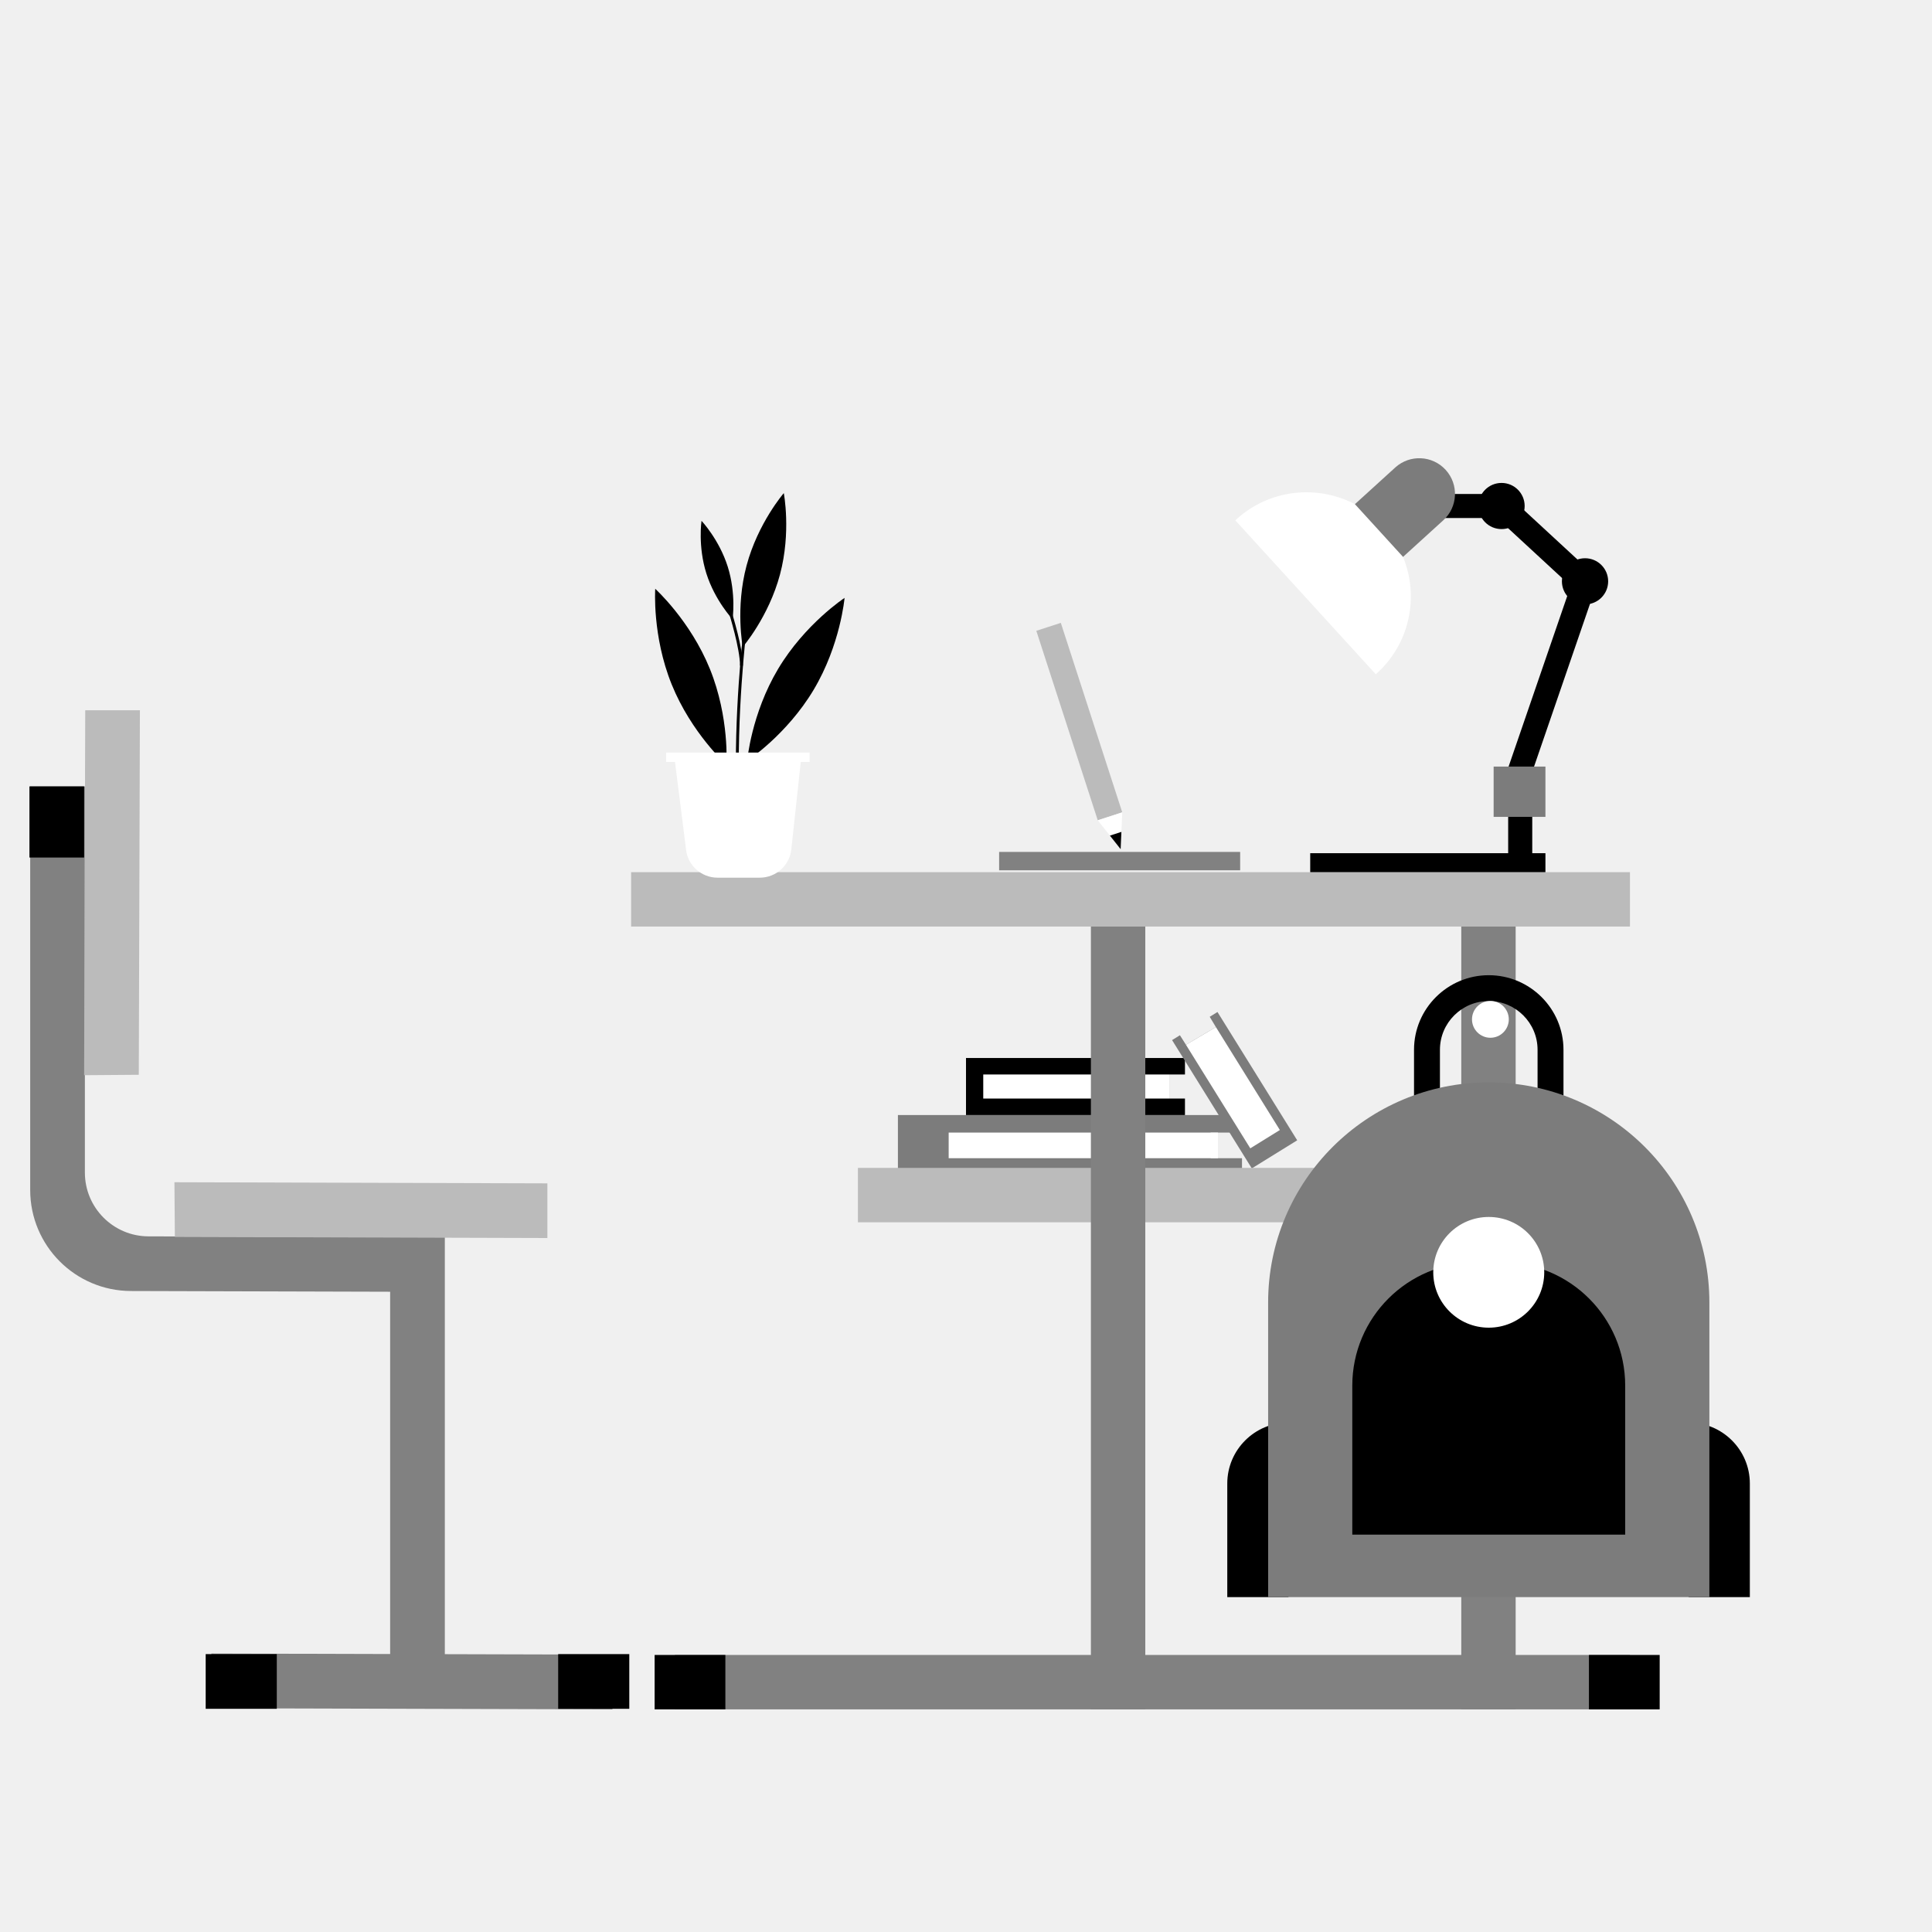
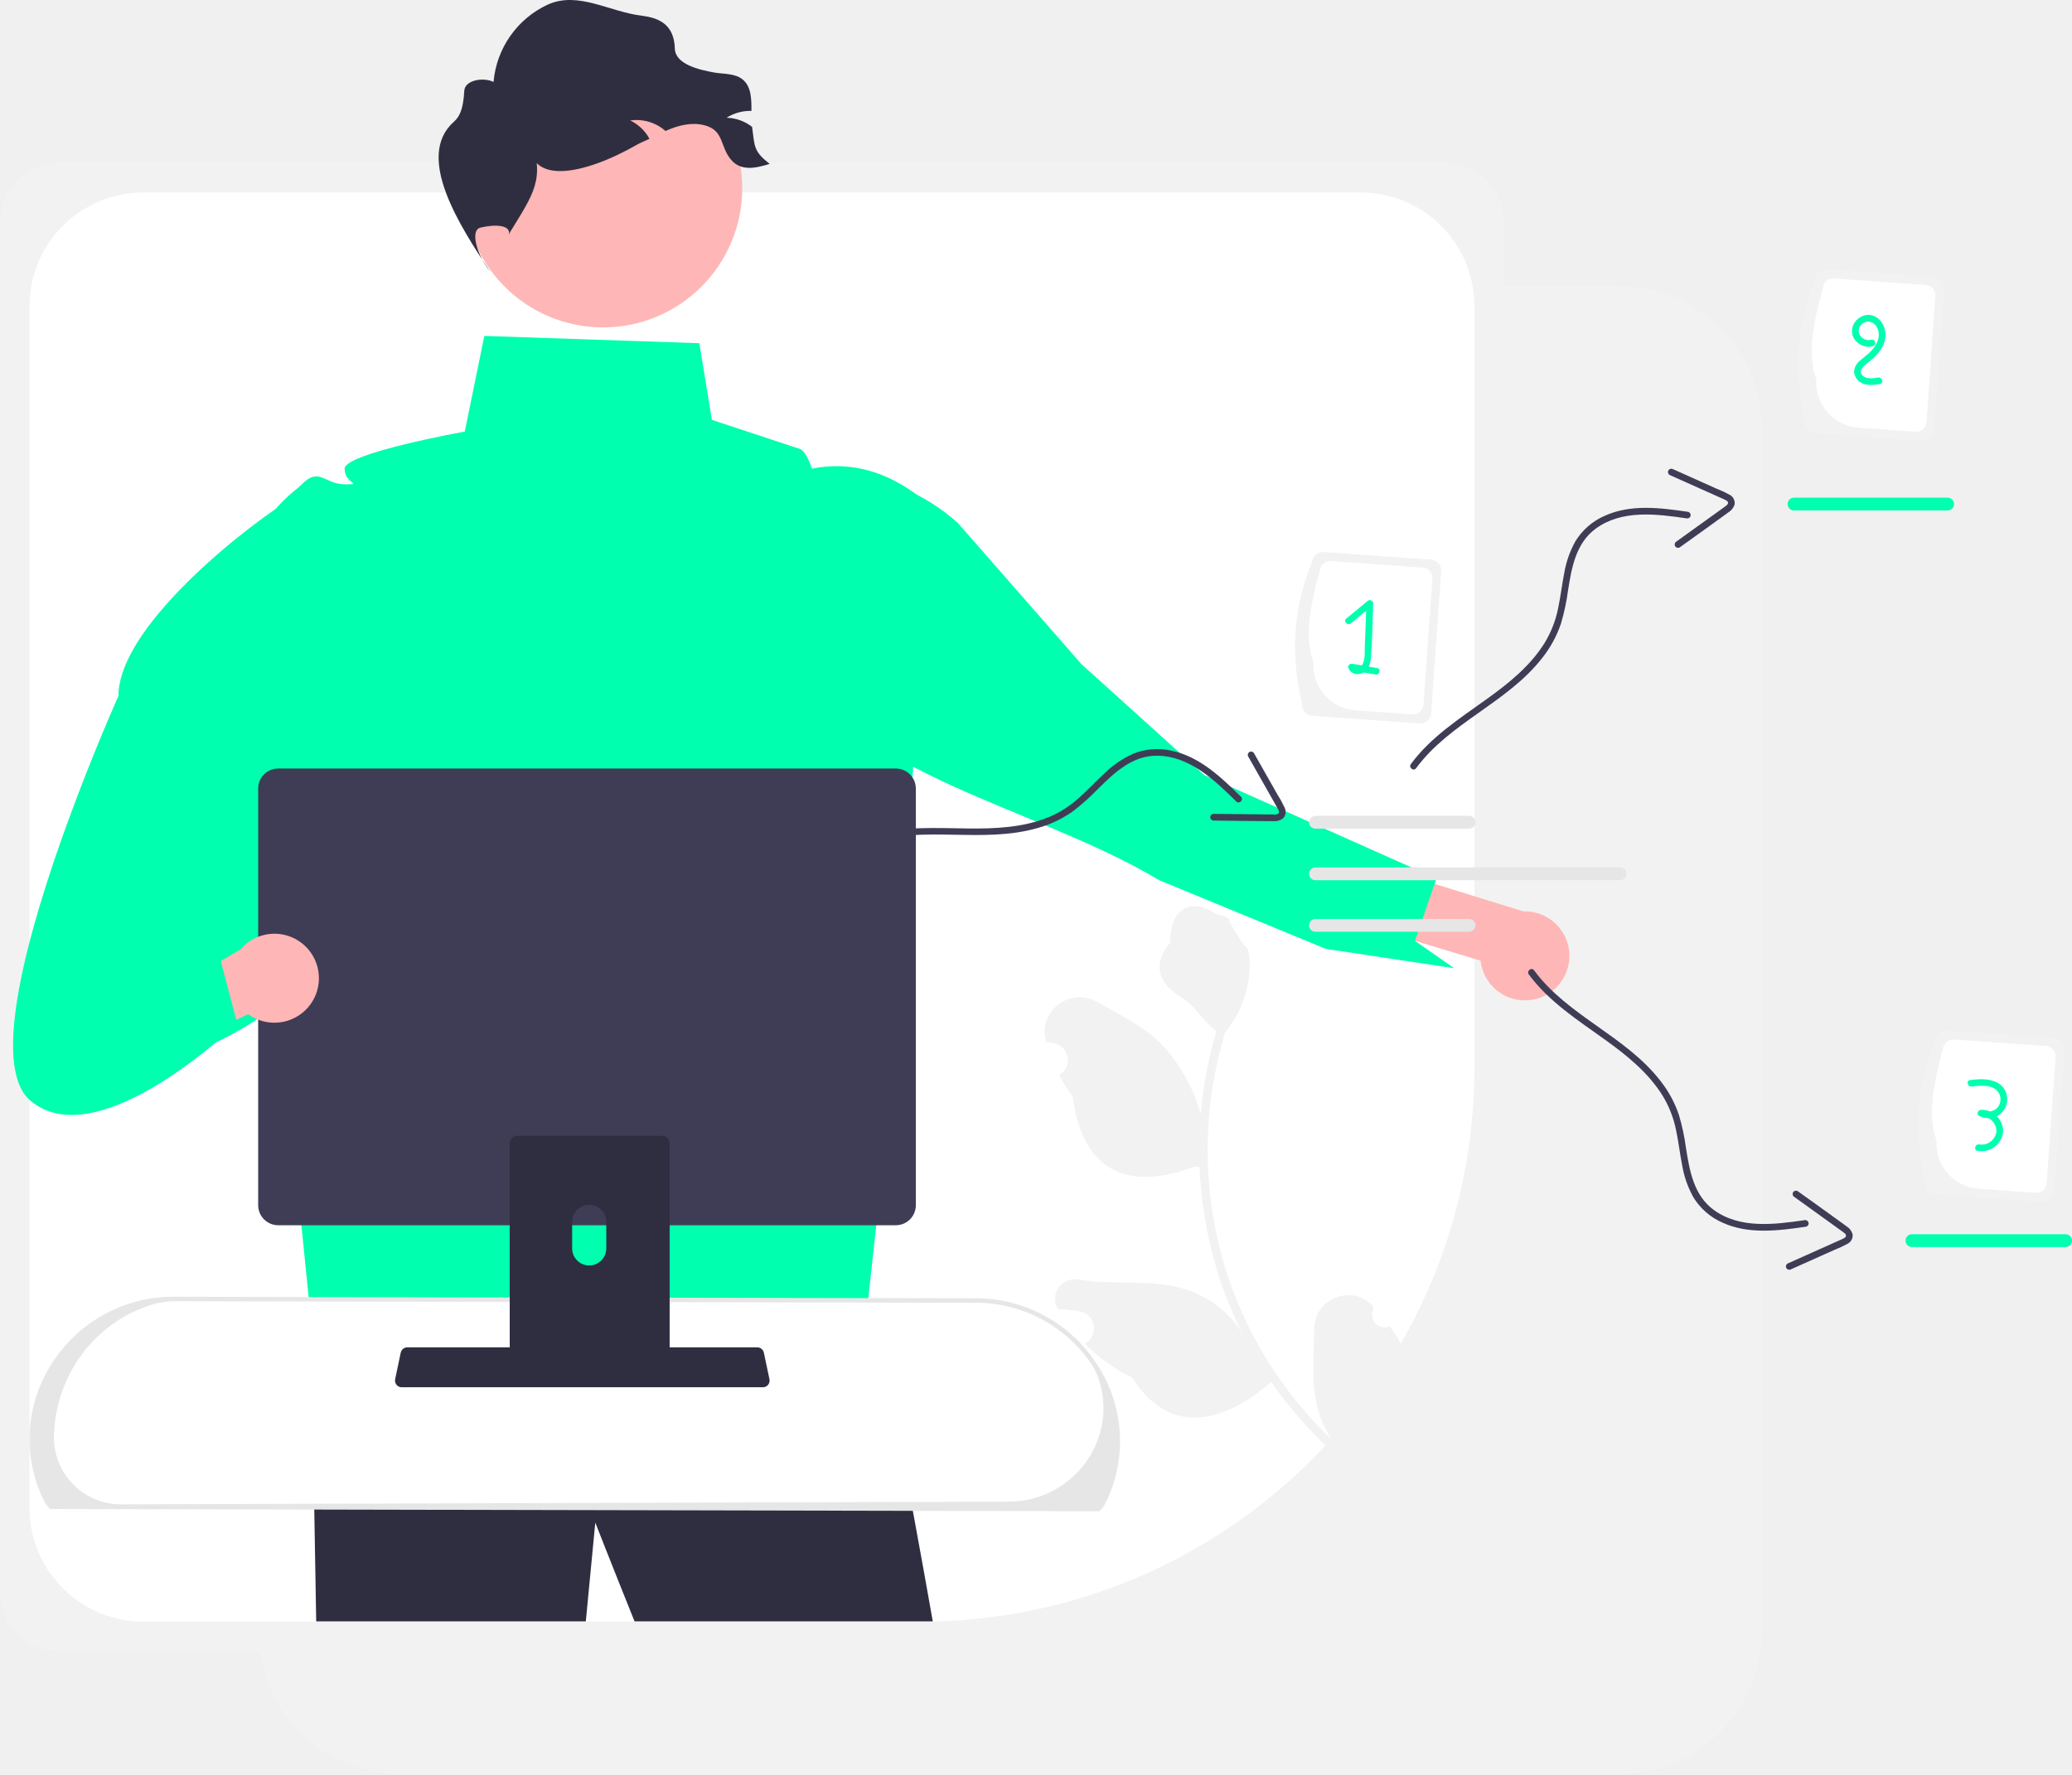
- <svg xmlns="http://www.w3.org/2000/svg" width="572" height="572" viewBox="0 0 572 572" fill="none">
-   <path d="M325.007 242.86L332.262 240.508L314.072 184.408L306.817 186.76L325.007 242.86Z" fill="#BBBBBB" />
-   <path d="M325.006 242.86L332.261 240.507L331.789 251.414L325.006 242.86Z" fill="white" />
-   <path d="M331.788 251.414L332.01 246.29L328.602 247.395L331.788 251.414Z" fill="black" />
-   <path d="M358.431 342.907V335.32H367.714V330.125H265.844V348.102H367.714V342.907H358.431Z" fill="#7C7C7C" />
-   <path d="M360.596 335.32H280.869V342.905H360.596V335.32Z" fill="white" />
-   <path d="M346.179 325.244V318.119H350.827V313.238H286V330.126H350.827V325.244H346.179Z" fill="black" />
-   <path d="M346.18 318.119H291.109V325.244H346.18V318.119Z" fill="white" />
-   <path d="M360.453 299.619L358.156 301.041L359.98 304.075L351.123 309.333L349.335 306.502L347.014 307.938L370.618 345.924L384.057 337.607L360.453 299.619Z" fill="#7C7C7C" />
-   <path d="M359.98 304.074L359.983 304.077L351.123 309.332L370.168 339.98L378.924 334.561L359.98 304.074Z" fill="white" />
-   <path d="M440.684 361.879L440.684 345.771L254.001 345.771L254.001 361.879L440.684 361.879Z" fill="#BBBBBB" />
-   <path d="M448.735 266.271H432.631V506.085H448.735V266.271Z" fill="#818181" />
-   <path d="M339.08 266.271H322.977V506.085H339.08V266.271Z" fill="#818181" />
-   <path d="M482.58 274.325L482.58 258.217L186.851 258.217L186.851 274.325L482.58 274.325Z" fill="#BBBBBB" />
-   <path d="M482.582 506.084L482.582 489.977L199.81 489.977L199.81 506.084L482.582 506.084Z" fill="#818181" />
-   <path d="M214.756 506.084L214.756 489.977L193.813 489.977L193.813 506.084L214.756 506.084Z" fill="black" />
-   <path d="M491.375 506.085L491.375 489.977L470.432 489.977L470.432 506.085L491.375 506.085Z" fill="black" />
-   <path d="M381.466 421.166V472.855H363.355V439.235C363.355 429.256 371.464 421.166 381.466 421.166Z" fill="black" />
-   <path d="M499.957 421.166V472.855H518.068V439.235C518.068 429.256 509.96 421.166 499.957 421.166Z" fill="black" />
-   <path d="M462.893 329.399H455.221V310.797C455.221 302.846 448.738 296.378 440.768 296.378C432.799 296.378 426.317 302.846 426.317 310.797V329.399H418.645V310.797C418.641 298.626 428.567 288.725 440.767 288.725C452.967 288.725 462.893 298.626 462.893 310.797V329.399Z" fill="black" />
-   <path d="M506.084 472.854H375.451V385.614C375.451 349.628 404.694 320.453 440.769 320.453C476.841 320.453 506.086 349.626 506.086 385.614V472.854H506.084Z" fill="#7C7C7C" />
-   <path d="M444.587 373.742H436.948C416.747 373.742 400.369 390.079 400.369 410.233V454.345H481.164V410.233C481.165 390.079 464.788 373.742 444.587 373.742Z" fill="black" />
-   <path d="M440.769 393.08C449.843 393.08 457.198 385.742 457.198 376.691C457.198 367.639 449.843 360.301 440.769 360.301C431.695 360.301 424.34 367.639 424.34 376.691C424.34 385.742 431.695 393.08 440.769 393.08Z" fill="white" />
-   <path d="M131.698 358.449H115.51V499.767H131.698V358.449Z" fill="#818181" />
-   <path d="M25.13 232.826V347.151C25.13 357.564 33.552 366.014 43.96 366.044L125.269 366.274V382.469L38.755 382.225C22.274 382.18 8.939 368.799 8.939 352.312L8.941 232.826H25.13Z" fill="#818181" />
-   <path d="M51.769 366.217L51.645 350.021L162.061 350.351V366.546L51.769 366.217Z" fill="#BBBBBB" />
-   <path d="M41.092 318.206L24.904 318.33L25.233 210.277H41.421L41.092 318.206Z" fill="#BBBBBB" />
-   <path d="M62.702 505.755L62.578 489.561L181.319 489.888V506.084L62.702 505.755Z" fill="#818181" />
-   <path d="M186.311 505.92L186.311 489.725L165.259 489.725L165.259 505.92L186.311 505.92Z" fill="black" />
-   <path d="M81.949 505.92L81.949 489.725L60.897 489.725L60.897 505.92L81.949 505.92Z" fill="black" />
-   <path d="M24.905 232.826H8.717V253.888H24.905V232.826Z" fill="black" />
-   <path d="M465.898 170.961L445.959 228.947L452.702 231.257L472.641 173.271L465.898 170.961Z" fill="black" />
-   <path d="M447.557 147.663L442.715 152.887L465.214 173.667L470.056 168.443L447.557 147.663Z" fill="black" />
-   <path d="M453.647 238.816H446.518V253.55H453.647V238.816Z" fill="black" />
-   <path d="M443.909 146.252H422.443V153.368H443.909V146.252Z" fill="black" />
-   <path d="M457.55 252.602H387.912V258.218H457.55V252.602Z" fill="black" />
-   <path d="M428.015 139.114C424.082 134.803 417.395 134.488 413.081 138.413L398.526 151.649L412.771 167.26L427.326 154.023C431.639 150.101 431.948 143.425 428.015 139.114Z" fill="#7C7C7C" />
-   <path d="M415.384 164.865L401.158 149.276C389.991 143.435 375.916 144.791 366.065 153.75L365.734 154.051L407.329 199.633L407.66 199.331C417.512 190.373 420.172 176.509 415.384 164.865Z" fill="white" />
-   <path d="M457.55 226.957H442.215V241.848H457.55V226.957Z" fill="#7C7C7C" />
-   <path d="M444.555 156.644C448.335 156.644 451.4 153.585 451.4 149.811C451.4 146.038 448.335 142.979 444.555 142.979C440.774 142.979 437.709 146.038 437.709 149.811C437.709 153.585 440.774 156.644 444.555 156.644Z" fill="black" />
-   <path d="M469.275 178.943C473.056 178.943 476.121 175.884 476.121 172.11C476.121 168.336 473.056 165.277 469.275 165.277C465.495 165.277 462.43 168.336 462.43 172.11C462.43 175.884 465.495 178.943 469.275 178.943Z" fill="black" />
-   <path d="M367.17 252.225H295.807V257.672H367.17V252.225Z" fill="#818181" />
-   <path d="M441.256 307.245C444.265 307.245 446.704 304.806 446.704 301.797C446.704 298.789 444.265 296.35 441.256 296.35C438.248 296.35 435.809 298.789 435.809 301.797C435.809 304.806 438.248 307.245 441.256 307.245Z" fill="white" />
-   <path d="M198.871 202.652C193.049 188.268 193.992 174.328 193.992 174.328C193.992 174.328 204.373 183.71 210.194 198.094C216.014 212.478 215.073 226.418 215.073 226.418C215.073 226.418 204.692 217.036 198.871 202.652Z" fill="black" />
-   <path d="M240.872 204.26C232.909 217.584 221.209 225.267 221.209 225.267C221.209 225.267 222.42 211.347 230.384 198.024C238.348 184.701 250.047 177.018 250.047 177.018C250.047 177.018 248.835 190.937 240.872 204.26Z" fill="black" />
-   <path d="M221.03 167.455C224.384 154.879 232.053 145.996 232.053 145.996C232.053 145.996 234.284 157.504 230.93 170.081C227.577 182.658 219.907 191.541 219.907 191.541C219.907 191.541 217.675 180.031 221.03 167.455Z" fill="black" />
-   <path d="M209.125 169.763C206.587 161.715 207.696 154.197 207.696 154.197C207.696 154.197 212.922 159.727 215.46 167.775C217.998 175.823 216.889 183.341 216.889 183.341C216.889 183.341 211.664 177.811 209.125 169.763Z" fill="black" />
-   <path d="M218.043 234.792C217.138 211.96 220.059 187.158 220.088 186.91L220.941 187.011C220.911 187.259 217.998 211.995 218.9 234.759L218.043 234.792Z" fill="black" />
-   <path d="M217.994 233.245C216.122 227.353 213.56 224.611 213.535 224.584L214.157 223.994C214.266 224.109 216.875 226.887 218.812 232.986L217.994 233.245Z" fill="black" />
-   <path d="M218.843 233.3L218.072 232.924C218.403 232.25 221.242 224.697 222.697 220.797L223.502 221.096C223.329 221.557 219.275 232.42 218.843 233.3Z" fill="black" />
-   <path d="M219.095 197.074C219.086 191.953 215.913 181.79 215.881 181.688L216.7 181.432C216.832 181.854 219.944 191.822 219.953 197.073L219.095 197.074Z" fill="black" />
-   <path d="M224.932 259.852H212.458C207.637 259.852 203.597 256.221 203.106 251.447L199.674 224.205H237.227L234.297 251.311C233.871 256.144 229.805 259.852 224.932 259.852Z" fill="white" />
-   <path d="M239.697 222.809H197.205V225.602H239.697V222.809Z" fill="white" />
+ <svg xmlns="http://www.w3.org/2000/svg" data-name="Layer 1" width="930.986" height="797.335" viewBox="0 0 930.986 797.335">
+   <path d="M861.776,179.892h-63.256v539.294A64.432,64.432,0,0,1,734.088,783.619H250.469v.617a64.432,64.432,0,0,0,64.432,64.432h546.875a64.432,64.432,0,0,0,64.432-64.432V244.325A64.432,64.432,0,0,0,861.776,179.892Z" transform="translate(-134.5071 -51.33254)" fill="#f2f2f2" />
+   <rect y="73.237" width="675.74" height="668.775" rx="26.744" fill="#f2f2f2" />
+   <path d="M198.94,137.82A51.182,51.182,0,0,0,147.758,189.002V728.913a51.182,51.182,0,0,0,51.182,51.182H547.969c137.534,0,249.027-111.493,249.027-249.027V189.002a51.182,51.182,0,0,0-51.182-51.182Z" transform="translate(-134.5071 -51.33254)" fill="#fff" />
+   <path d="M825.034,500.156a20.028,20.028,0,0,1-25.256-17.105L704.214,454.191l1.484-28.396L818.951,460.903a20,20,0,0,1,6.083,39.253Z" transform="translate(-134.5071 -51.33254)" fill="#ffb6b6" />
+   <path d="M503.287,353.679c-9.676-8.075,4.493-48.099.672-59.7q-.343-1.053-.652-2.113a6.776,6.776,0,0,1,.274-4.532l35.918-16.895a87.253,87.253,0,0,1,25.485,16.022l55.487,63.374,55.124,49.786,24.188,10.783,80.151,35.749-.831,2.396-.007.007-8.81,25.587-0.0.014,17.624,12.286-57.699-8.692-38.16-15.741L655.307,446.857C601.055,414.207,511.795,397.284,503.287,353.679Z" transform="translate(-134.5071 -51.33254)" fill="#00ffaf" />
+   <path d="M759.017,647.369a5.675,5.675,0,0,1-7.476-7.6c-.079-.581-.135-.998-.214-1.58q-.14-.144-.281-.287c-9.484-9.62-25.887-2.953-26.054,10.554-.148,11.989-1.456,24.462,1.562,35.866A45.082,45.082,0,0,0,733.056,698.42a180.744,180.744,0,0,1-43.188-63.565,174.451,174.451,0,0,1-6.235-18.468q-2.124-7.709-3.561-15.572a182.839,182.839,0,0,1,4.829-85.419,48.659,48.659,0,0,0,10.974-27.017,37.117,37.117,0,0,0-.64-10.671c-.866.486-8.982-12.426-8.634-13.557-2.049-1.423-4.716-1.47-6.864-2.8-10.684-6.611-19.564-1.15-19.432,13.599-8.485,9.63-5.02,18.574,4.938,24.521,6.335,3.783,9.859,10.925,15.84,15.297-.183.63-.386,1.251-.569,1.881a184.019,184.019,0,0,0-6.509,35.39c-3.017-11.63-10.45-24.12-17.457-31.283-7.981-8.163-18.89-13.359-28.98-19.137-12.119-6.941-26.838,4.107-23.091,17.56q.054.195.11.39,1.83.244,3.638.616a7.697,7.697,0,0,1,2.33,14.157l-.137.081a76.587,76.587,0,0,0,6.134,9.878c4.725,36.672,28.125,41.34,54.83,31.269.705.065,1.395.137,2.094.188a187.83,187.83,0,0,0,8.315,47.927,178.15,178.15,0,0,0,10.82,26.652l-.171-.297a47.075,47.075,0,0,0-25.029-19.253c-15.258-4.829-32.868-1.802-48.29-4.419-7.424-1.26-13.173,6.517-9.363,13.011q.091.156.183.311a51.712,51.712,0,0,1,6.421.437q1.83.244,3.638.616A7.697,7.697,0,0,1,622.331,654.901l-.137.081c-.099.057-.183.108-.282.165a76.654,76.654,0,0,0,21.301,15.249c16.998,26.854,41.176,20.359,62.473,2.019l.015-.006A187.772,187.772,0,0,0,731.109,701.897l41.827-16.763c-.036-.525-.094-1.059-.145-1.578a51.201,51.201,0,0,1-11.85,3.949c1.577-5.052,3.142-10.133,4.72-15.185a2.804,2.804,0,0,0,.105-.303c.793-2.58,1.607-5.151,2.4-7.73l-0-.003a74.995,74.995,0,0,0-9.146-16.916Z" transform="translate(-134.5071 -51.33254)" fill="#f2f2f2" />
+   <path d="M529.118,684.179l-.48-.6C527.258,674.699,529.118,684.179,529.118,684.179Z" transform="translate(-134.5071 -51.33254)" fill="#2f2e41" />
+   <path d="M553.618,779.969H419.62c-10.411-25.88-17.637-44.39-17.637-44.39s-1.755,18.13-4.259,44.39H276.581c-1.134-71.36-2.721-144.63-3.244-167.9l232.525,5.18,23.128,29.33c.079.49.158,1.03.256,1.64C530.184,654.179,542.773,718.149,553.618,779.969Z" transform="translate(-134.5071 -51.33254)" fill="#2f2e41" />
+   <path d="M551.587,278.075l-.022-.042a6.776,6.776,0,0,0-3.367-3.045c-14.712-11.415-30.821-16.619-48.899-13.06-2.96-8.96-5.72-8.96-5.72-8.96l-39.21-12.95-5.64-34.45-96.61-3.27-8.78,42.99s-54,9.68-54,16.68,9,7,0,7-11.41-8-19.2,0a25.425,25.425,0,0,1-2.11,1.9c-.09.08-.19.15-.28.23a66.713,66.713,0,0,0-25.15,58.95l16.61,165.23,17.73,176.31,242.64,10.1,16.25-150.03,16.529-249.623A6.834,6.834,0,0,0,551.587,278.075Z" transform="translate(-134.5071 -51.33254)" fill="#00ffaf" />
+   <path d="M153.275,721.164c1.385,3.485,2.783,6.039,4.194,7.302l470.58,1c1.41-1.263,2.808-3.816,4.194-7.302,16.459-41.407-14.59-86.307-59.148-86.392L212.448,635.088C167.95,635.003,136.839,679.814,153.275,721.164Z" transform="translate(-134.5071 -51.33254)" fill="#fff" />
+   <path d="M628.431,730.466l-.383-.001-470.961-1.001-.284-.254c-1.467-1.313-2.924-3.824-4.456-7.677h0a62.609,62.609,0,0,1,6.596-59.154,64.504,64.504,0,0,1,53.383-28.291h.124l360.648.685a64.75,64.75,0,0,1,53.523,28.494,62.848,62.848,0,0,1,6.552,59.267c-1.532,3.853-2.99,6.363-4.456,7.677Zm-439.521-3.094,399.013-1.209c28.165-.085,48.883-27.273,40.537-54.173a28.739,28.739,0,0,0-3.496-7.601A62.753,62.753,0,0,0,573.093,636.773l-360.648-.685h-.12a38.664,38.664,0,0,0-13.337,2.851c-23.296,8.815-38.873,30.974-40.169,55.847q-.025.475-.049.951a30.086,30.086,0,0,0,28.497,31.595q.821.042,1.642.04Z" transform="translate(-134.5071 -51.33254)" fill="#e6e6e6" />
+   <path d="M719.568,367.792c-5.154-21.646-4.294-42.966,4.531-63.854a4.892,4.892,0,0,1,5.221-4.529l48.224,3.422a4.892,4.892,0,0,1,4.529,5.221l-4.531,63.854a4.892,4.892,0,0,1-5.221,4.529l-48.224-3.422A4.892,4.892,0,0,1,719.568,367.792Z" transform="translate(-134.5071 -51.33254)" fill="#f2f2f2" />
+   <path d="M724.636,348.768c-4.125-10.667-1.487-25.337,2.913-41.051a4.582,4.582,0,0,1,4.889-4.241l41.444,2.941a4.582,4.582,0,0,1,4.242,4.889L774.092,368.127a4.582,4.582,0,0,1-4.889,4.241l-25.674-1.822A20.41,20.41,0,0,1,724.636,348.768Z" transform="translate(-134.5071 -51.33254)" fill="#fff" />
+   <path d="M753.329,351.552q-1.899-.326-3.798-.653a12.753,12.753,0,0,0,.994-4.338c.599-7.992.66-16.06.979-24.068a1.519,1.519,0,0,0-2.561-1.061q-4.769,3.95-9.538,7.9c-1.488,1.233.644,3.345,2.121,2.121q3.423-2.835,6.846-5.67-.314,7.871-.628,15.741c-.1,2.518.206,5.576-.825,7.944a3.827,3.827,0,0,1-.547.887q-2.102-.361-4.205-.722c-1.008-.173-2.289.668-1.845,1.845.965,2.559,3.809,3.368,6.247,2.381a5.076,5.076,0,0,0,.622-.333l5.339.917C754.42,354.769,755.231,351.879,753.329,351.552Z" transform="translate(-134.5071 -51.33254)" fill="#00ffaf" />
+   <path d="M999.568,582.792c-5.154-21.646-4.294-42.966,4.531-63.854a4.892,4.892,0,0,1,5.221-4.529l48.224,3.422a4.892,4.892,0,0,1,4.529,5.221l-4.531,63.854a4.892,4.892,0,0,1-5.221,4.529l-48.224-3.422A4.892,4.892,0,0,1,999.568,582.792Z" transform="translate(-134.5071 -51.33254)" fill="#f2f2f2" />
+   <path d="M1004.636,563.768c-4.125-10.667-1.487-25.337,2.913-41.051a4.582,4.582,0,0,1,4.889-4.241l41.444,2.941a4.582,4.582,0,0,1,4.242,4.889L1054.092,583.127a4.582,4.582,0,0,1-4.889,4.241l-25.674-1.822A20.41,20.41,0,0,1,1004.636,563.768Z" transform="translate(-134.5071 -51.33254)" fill="#fff" />
+   <path d="M1031.691,552.935a8.447,8.447,0,0,0,1.555-.943,8.607,8.607,0,0,0,2.815-8.952c-1.945-7.144-10.49-7.188-16.39-6.328-1.903.277-1.094,3.168.798,2.893,3.976-.579,10.218-1.048,12.354,3.295a5.706,5.706,0,0,1-.913,6.285,5.554,5.554,0,0,1-3.376,1.605,8.923,8.923,0,0,0-3.928-.733c-1.39.066-2.165,2.087-.757,2.795a9.012,9.012,0,0,0,4.01.945,6.5,6.5,0,0,1,3.667,6.198,6.723,6.723,0,0,1-7.655,5.639l-.037-.006c-1.885-.379-2.692,2.512-.798,2.893a9.75,9.75,0,0,0,11.387-7.776q.039-.206.069-.414A9.111,9.111,0,0,0,1031.691,552.935Z" transform="translate(-134.5071 -51.33254)" fill="#00ffaf" />
+   <path d="M945.568,240.792c-5.154-21.646-4.294-42.966,4.531-63.854a4.892,4.892,0,0,1,5.221-4.529l48.224,3.422a4.892,4.892,0,0,1,4.529,5.221l-4.531,63.854a4.892,4.892,0,0,1-5.221,4.529L950.097,246.013A4.892,4.892,0,0,1,945.568,240.792Z" transform="translate(-134.5071 -51.33254)" fill="#f2f2f2" />
+   <path d="M950.636,221.768c-4.125-10.667-1.487-25.337,2.913-41.051A4.582,4.582,0,0,1,958.438,176.476l41.444,2.941a4.582,4.582,0,0,1,4.242,4.889l-4.032,56.821a4.582,4.582,0,0,1-4.889,4.241l-25.674-1.822A20.41,20.41,0,0,1,950.636,221.768Z" transform="translate(-134.5071 -51.33254)" fill="#fff" />
+   <path d="M976.122,193.174c-4.248-1.474-8.973,1.885-9.455,6.242-.546,4.937,4.764,8.835,9.362,7.493,1.85-.54,1.063-3.436-.797-2.893-3.37.984-6.965-2.655-5.028-5.909a4.431,4.431,0,0,1,4.527-2.215,5.018,5.018,0,0,1,3.344,3.035c1.653,3.726-.312,7.51-2.916,10.218-1.485,1.545-3.228,2.745-4.829,4.153a6.983,6.983,0,0,0-2.746,4.954,5.997,5.997,0,0,0,3.412,5.182c2.558,1.315,5.467.897,8.188.459,1.901-.306,1.094-3.197-.798-2.893-2.38.383-5.943.963-7.451-1.518-1.291-2.125,1.369-3.991,2.819-5.121,3.643-2.841,7.328-6.51,7.875-11.34C982.077,199.064,980.066,194.543,976.122,193.174Z" transform="translate(-134.5071 -51.33254)" fill="#00ffaf" />
+   <path d="M244.303,485.463l23.76,10.7c-11.17,9.06-28.18,21.25-44.84,26.89l-26.47-18.05c-9.86-38.02-3.82-77.2,8.03-110.33a249.437,249.437,0,0,1,25.94-52.36,66.724,66.724,0,0,1,25.15-58.95c.1-.08.19-.15.28-.23a87.297,87.297,0,0,1,29.92,60.63l.53,8.76,1.06,17.26,2.69,44.08-31.9,49.6Z" transform="translate(-134.5071 -51.33254)" fill="#00ffaf" />
+   <path d="M312.659,673.646a2.948,2.948,0,0,0,2.32,1.11h162.34a2.987,2.987,0,0,0,2.92-3.6l-2.52-11.97a2.993,2.993,0,0,0-1.86-2.17,2.894,2.894,0,0,0-1.06-.2h-157.31a2.894,2.894,0,0,0-1.06.2,2.992,2.992,0,0,0-1.86,2.17l-2.52,11.97A2.985,2.985,0,0,0,312.659,673.646Z" transform="translate(-134.5071 -51.33254)" fill="#2f2e41" />
+   <path d="M250.509,405.686v187.26a9.007,9.007,0,0,0,9,9h277.5a9.007,9.007,0,0,0,9-9v-187.26a9.011,9.011,0,0,0-9-8.99h-277.5A9.012,9.012,0,0,0,250.509,405.686Z" transform="translate(-134.5071 -51.33254)" fill="#3f3d56" />
+   <path d="M363.539,565.206v102.56h71.85v-102.56a3.448,3.448,0,0,0-2.43-3.3,3.176,3.176,0,0,0-1.03-.16h-64.92a3.463,3.463,0,0,0-3.47,3.456v.003Zm28.04,35.24a7.67,7.67,0,0,1,15.34,0v11.9a7.67,7.67,0,0,1-15.34,0Z" transform="translate(-134.5071 -51.33254)" fill="#2f2e41" />
+   <circle cx="270.966" cy="84.6" r="62.527" fill="#ffb6b6" />
+   <path d="M480.338,124.994c-6.741,2.093-13.24,3.327-17.624-2.203s-3.238-11.852-9.759-14.518c-5.265-2.159-11.345-1.234-16.654.771-.947.352-1.873.749-2.776,1.145-.507-.441-1.013-.859-1.564-1.256a19.867,19.867,0,0,0-14.297-3.481,19.494,19.494,0,0,1,8.658,8.261c-1.806.903-3.747,1.578-5.485,2.577-23.879,13.729-50.434,19.258-48.267-3.657,7.226,19.034,1.608,25.819-8.988,43.2l-.419,1.013c1.057-4.56-6.377-4.776-12.799-3.216-4.743,1.152-1.674,12.21,4.406,19.827-13.592-20.466-33.95-51.712-16.346-67.389,2.596-2.312,4.226-5.574,4.692-13.923.277-4.95,8.702-6.19,13.152-3.987a42.354,42.354,0,0,1,24.453-34.807c13.614-6.058,27.46,3.261,42.253,5.067,8.208,1.002,14.432,4.308,14.76,14.782.218,6.975,10.729,9.473,17.602,10.706,4.362.771,9.274.308,12.755,3.062,4.031,3.194,4.075,8.812,4.053,14.209a19.845,19.845,0,0,0-11.169,3.062,19.418,19.418,0,0,1,11.279,3.965,1.209,1.209,0,0,1,.176.132C473.619,117.416,473.134,119.333,480.338,124.994Z" transform="translate(-134.5071 -51.33254)" fill="#2f2e41" />
+   <path d="M525.433,429.873c24.432-7.592,50.588.618,75.154-6.39a50.944,50.944,0,0,0,15.789-7.415,98.114,98.114,0,0,0,11.492-10.227c7.39-7.309,15.415-14.984,26.518-14.899,14.62.111,25.846,10.972,35.592,20.562,1.377,1.355,3.5-.764,2.121-2.121-8.955-8.812-18.63-18.108-31.376-20.739a28.955,28.955,0,0,0-17.116,1.422,44.685,44.685,0,0,0-12.719,8.697c-3.925,3.6-7.546,7.519-11.524,11.062a47.972,47.972,0,0,1-14.136,8.922c-11.262,4.484-23.615,5.025-35.593,4.895-15.036-.164-30.431-1.188-44.998,3.339-1.838.571-1.053,3.468.798,2.893Z" transform="translate(-134.5071 -51.33254)" fill="#3f3d56" />
+   <path d="M695.335,391.285,702.845,404.525l3.634,6.406c.646,1.138,1.309,2.269,1.938,3.417.386.705,1.23,1.977.424,2.645a3.913,3.913,0,0,1-2.283.356c-1.324.003-2.649-.027-3.972-.04l-7.448-.075-15.393-.156a1.501,1.501,0,0,0,0,3c8.936.091,17.878.279,26.814.272a6.412,6.412,0,0,0,4.385-1.2,4.172,4.172,0,0,0,.795-4.809,45.679,45.679,0,0,0-3.033-5.564l-3.271-5.766-7.511-13.24a1.501,1.501,0,0,0-2.59,1.514Z" transform="translate(-134.5071 -51.33254)" fill="#3f3d56" />
+   <path d="M794.604,423.727h-69.031a2.876,2.876,0,1,1-.017-5.753q.009,0,.017,0h69.031a2.876,2.876,0,1,1,.017,5.753Q794.613,423.727,794.604,423.727Z" transform="translate(-134.5071 -51.33254)" fill="#e6e6e6" />
+   <path d="M794.604,470.055h-69.031a2.876,2.876,0,1,1-.017-5.753q.009,0,.017,0h69.031a2.876,2.876,0,1,1,.017,5.753Q794.613,470.055,794.604,470.055Z" transform="translate(-134.5071 -51.33254)" fill="#e6e6e6" />
+   <path d="M862.369,446.891h-136.796a2.876,2.876,0,1,1-.017-5.753q.009,0,.017,0h136.796a2.876,2.876,0,1,1,.017,5.753Q862.378,446.891,862.369,446.891Z" transform="translate(-134.5071 -51.33254)" fill="#e6e6e6" />
+   <path d="M770.782,396.562c15.187-20.589,41.124-29.467,56.766-49.665a50.945,50.945,0,0,0,8.328-15.327,98.125,98.125,0,0,0,3.201-15.047c1.625-10.266,3.544-21.203,12.54-27.712,11.846-8.57,27.323-6.47,40.855-4.516a1.501,1.501,0,0,0,.453-2.966c-12.434-1.795-25.736-3.555-37.564,1.876A28.954,28.954,0,0,0,842.412,294.491a44.684,44.684,0,0,0-5.096,14.541c-1.03,5.225-1.625,10.528-2.732,15.739a47.973,47.973,0,0,1-6.104,15.562c-6.417,10.284-16.05,18.037-25.778,25.027-12.212,8.775-25.221,17.069-34.277,29.344-1.142,1.549,1.206,3.418,2.356,1.858Z" transform="translate(-134.5071 -51.33254)" fill="#3f3d56" />
+   <path d="M884.812,264.833l13.894,6.218,6.723,3.009c1.195.535,2.399,1.052,3.585,1.605.729.339,2.162.864,1.909,1.88-.173.692-1.099,1.249-1.628,1.639-1.065.786-2.15,1.547-3.224,2.321l-6.046,4.351-12.495,8.992a1.501,1.501,0,0,0,1.777,2.417c7.253-5.22,14.569-10.365,21.765-15.664a6.412,6.412,0,0,0,2.823-3.564A4.172,4.172,0,0,0,911.686,273.691a45.683,45.683,0,0,0-5.74-2.686l-6.05-2.708-13.894-6.218a1.501,1.501,0,0,0-1.19,2.754Z" transform="translate(-134.5071 -51.33254)" fill="#3f3d56" />
+   <path d="M1009.604,280.727h-69.031a2.876,2.876,0,1,1-.017-5.753q.009,0,.017,0h69.031a2.876,2.876,0,1,1,.017,5.753Q1009.613,280.727,1009.604,280.727Z" transform="translate(-134.5071 -51.33254)" fill="#00ffaf" />
+   <path d="M823.782,487.375c15.187,20.589,41.124,29.467,56.766,49.665a50.944,50.944,0,0,1,8.328,15.327,98.125,98.125,0,0,1,3.201,15.047c1.625,10.266,3.544,21.203,12.54,27.712,11.846,8.57,27.323,6.47,40.855,4.516a1.501,1.501,0,0,1,.453,2.966c-12.434,1.795-25.736,3.555-37.564-1.876a28.954,28.954,0,0,1-12.948-11.284,44.684,44.684,0,0,1-5.096-14.541c-1.03-5.225-1.625-10.528-2.732-15.739a47.973,47.973,0,0,0-6.104-15.562c-6.417-10.284-16.05-18.037-25.778-25.027-12.212-8.775-25.221-17.069-34.277-29.344-1.142-1.549,1.206-3.418,2.356-1.858Z" transform="translate(-134.5071 -51.33254)" fill="#3f3d56" />
+   <path d="M937.812,619.104l13.894-6.218,6.723-3.009c1.195-.535,2.399-1.052,3.585-1.605.729-.339,2.162-.864,1.909-1.88-.173-.692-1.099-1.249-1.628-1.639-1.065-.786-2.15-1.547-3.224-2.321l-6.046-4.351L940.53,589.089a1.501,1.501,0,0,1,1.777-2.417c7.253,5.22,14.569,10.365,21.765,15.664a6.412,6.412,0,0,1,2.823,3.564,4.172,4.172,0,0,1-2.208,4.346,45.683,45.683,0,0,1-5.74,2.686l-6.05,2.708-13.894,6.218a1.501,1.501,0,0,1-1.19-2.754Z" transform="translate(-134.5071 -51.33254)" fill="#3f3d56" />
+   <path d="M1062.604,611.727h-69.031a2.876,2.876,0,0,1-.026-5.753c.009-0.0.017-0.0.026,0h69.031a2.876,2.876,0,0,1,.026,5.753C1062.621,611.727,1062.612,611.727,1062.604,611.727Z" transform="translate(-134.5071 -51.33254)" fill="#00ffaf" />
+   <path d="M275.674,499.923a20.028,20.028,0,0,1-29.645,7.185l-71.895,34.214-4.818-20.151L242.534,478.024a20,20,0,0,1,33.14,21.899Z" transform="translate(-134.5071 -51.33254)" fill="#ffb6b6" />
+   <path d="M247.97,396l-50.59,103.37,21.38-9.69,14.88-6.75,7.46,28.34s-4.94,4.8-12.73,11.11c-11.17,9.06-28.18,21.25-44.84,26.89-13.04,4.42-25.85,4.83-35.47-3.41-18.26-15.64-.41-77.75,16.84-125.04,11.55-31.67,22.82-56.68,22.82-56.68,0-33.4,64.819-81.427,76.849-87.997h0c6.87-3.74,8.77,1.707,8.77,1.707l-37.698,55.19,11.27,45.7,3.19,12.91Z" transform="translate(-134.5071 -51.33254)" fill="#00ffaf" />
</svg>
